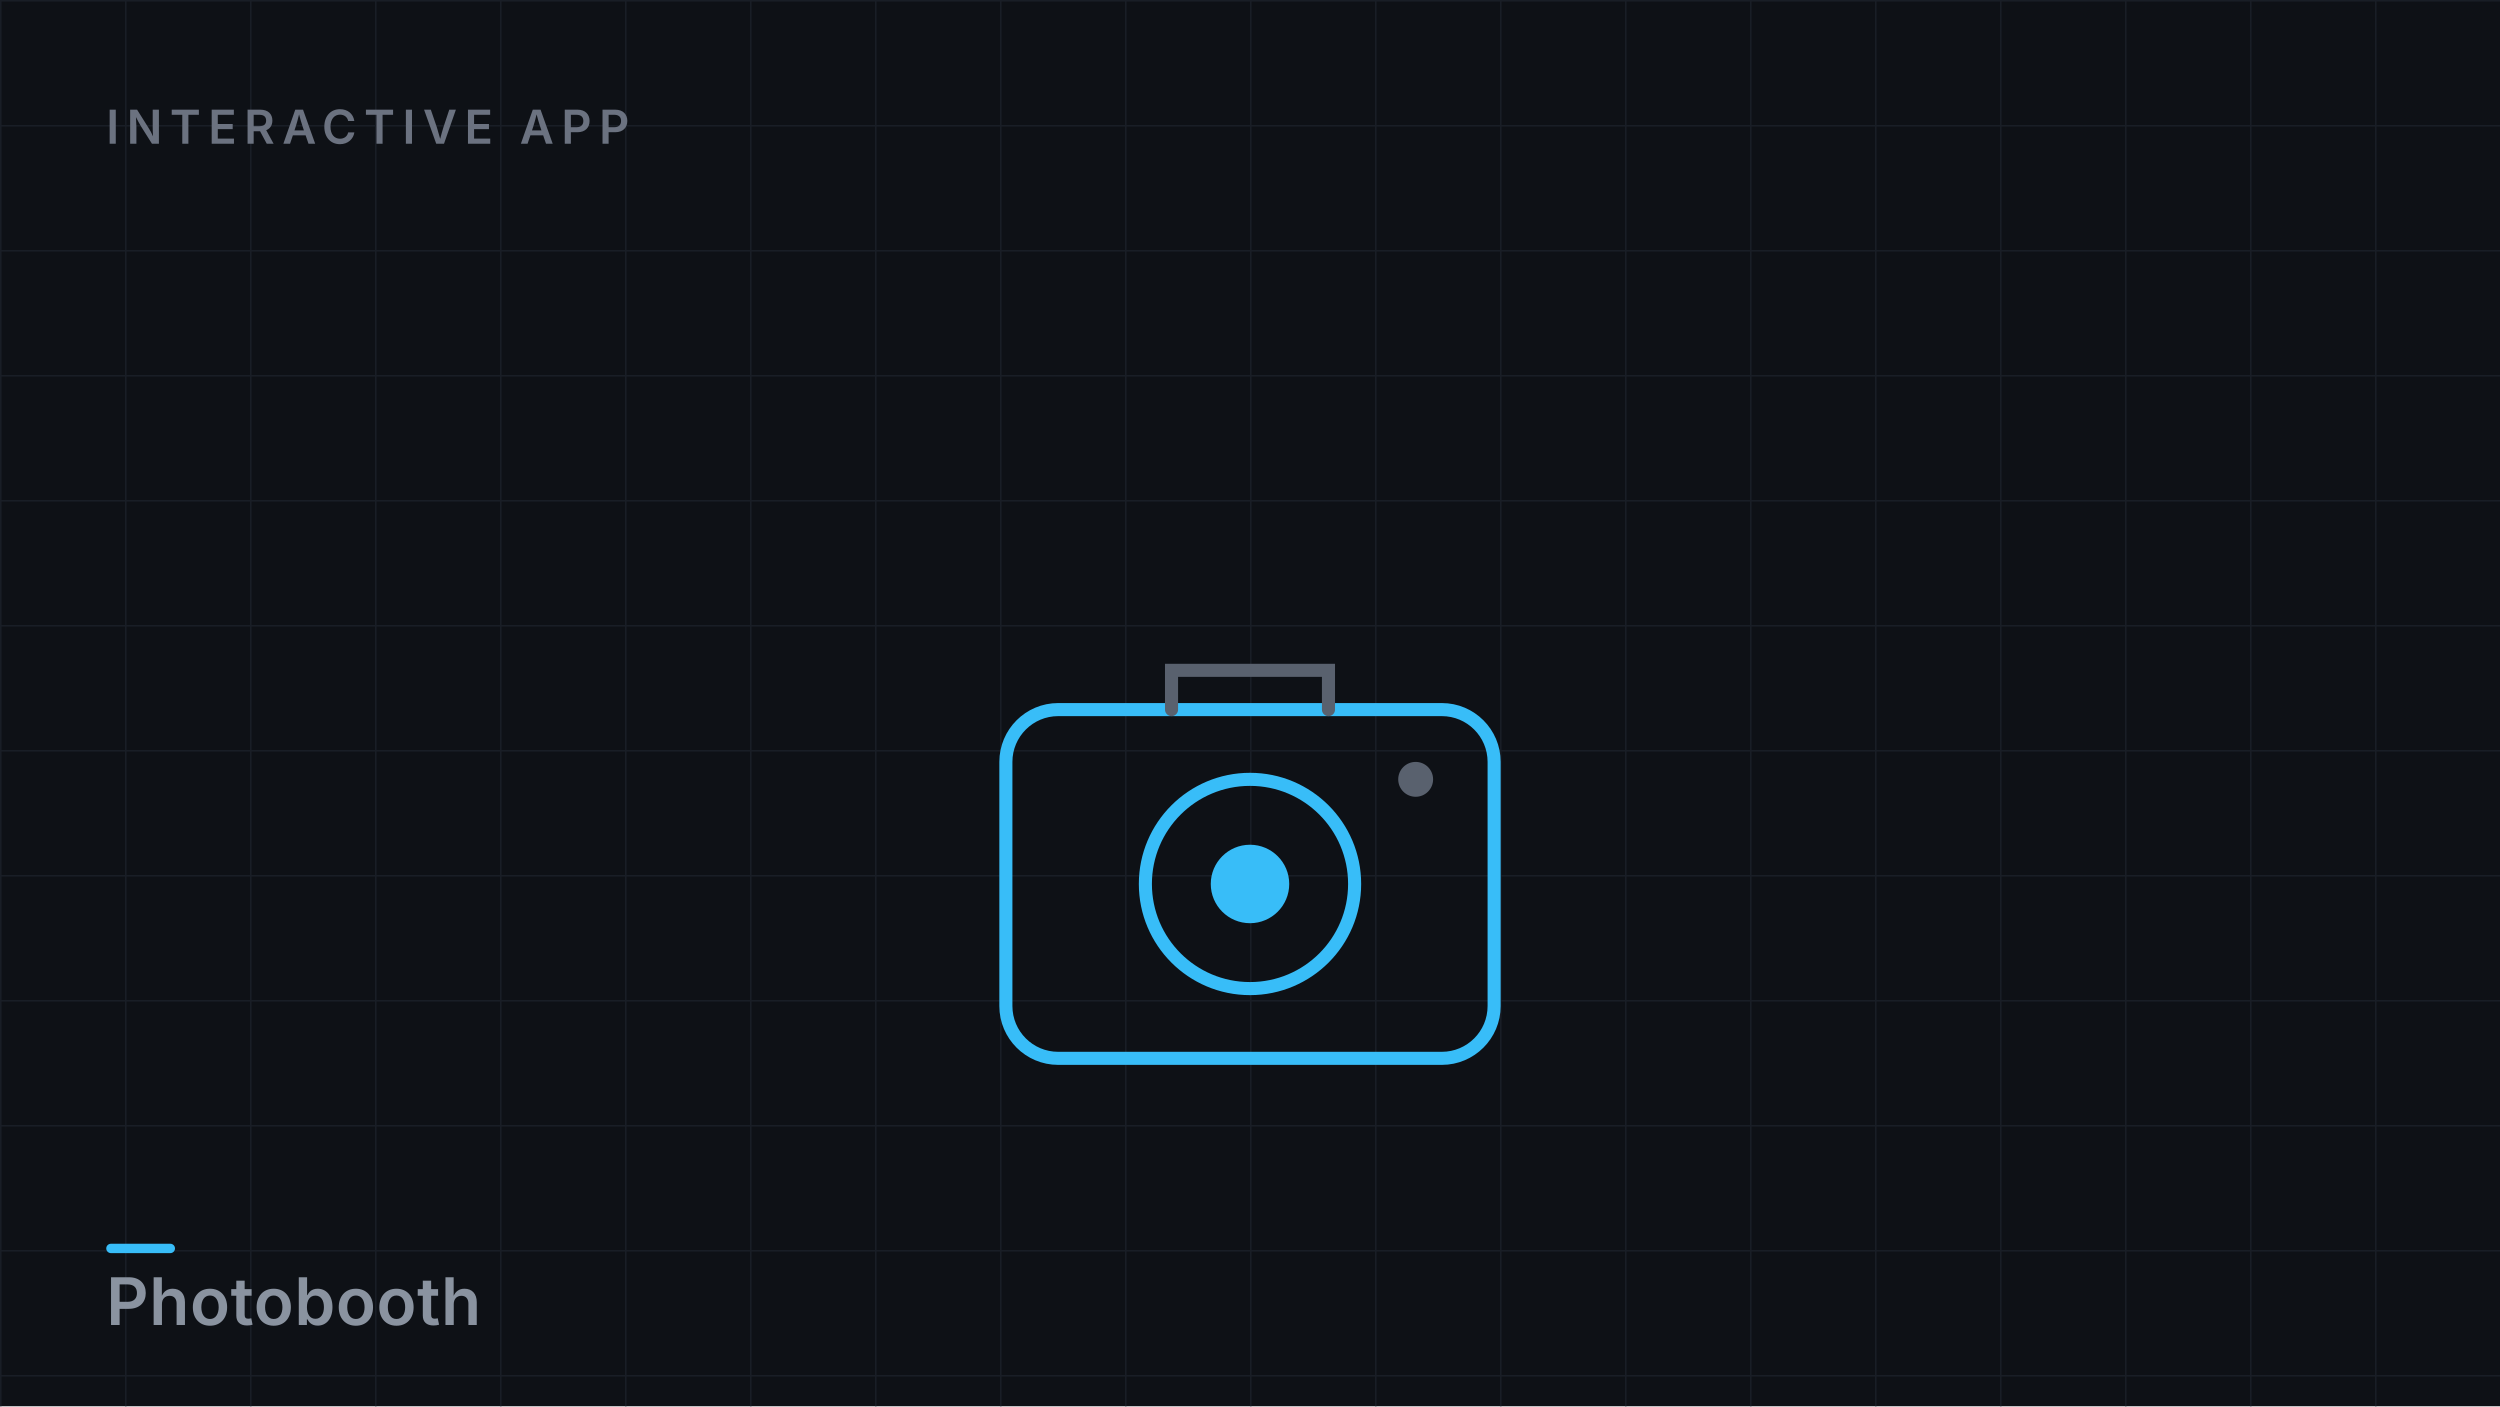
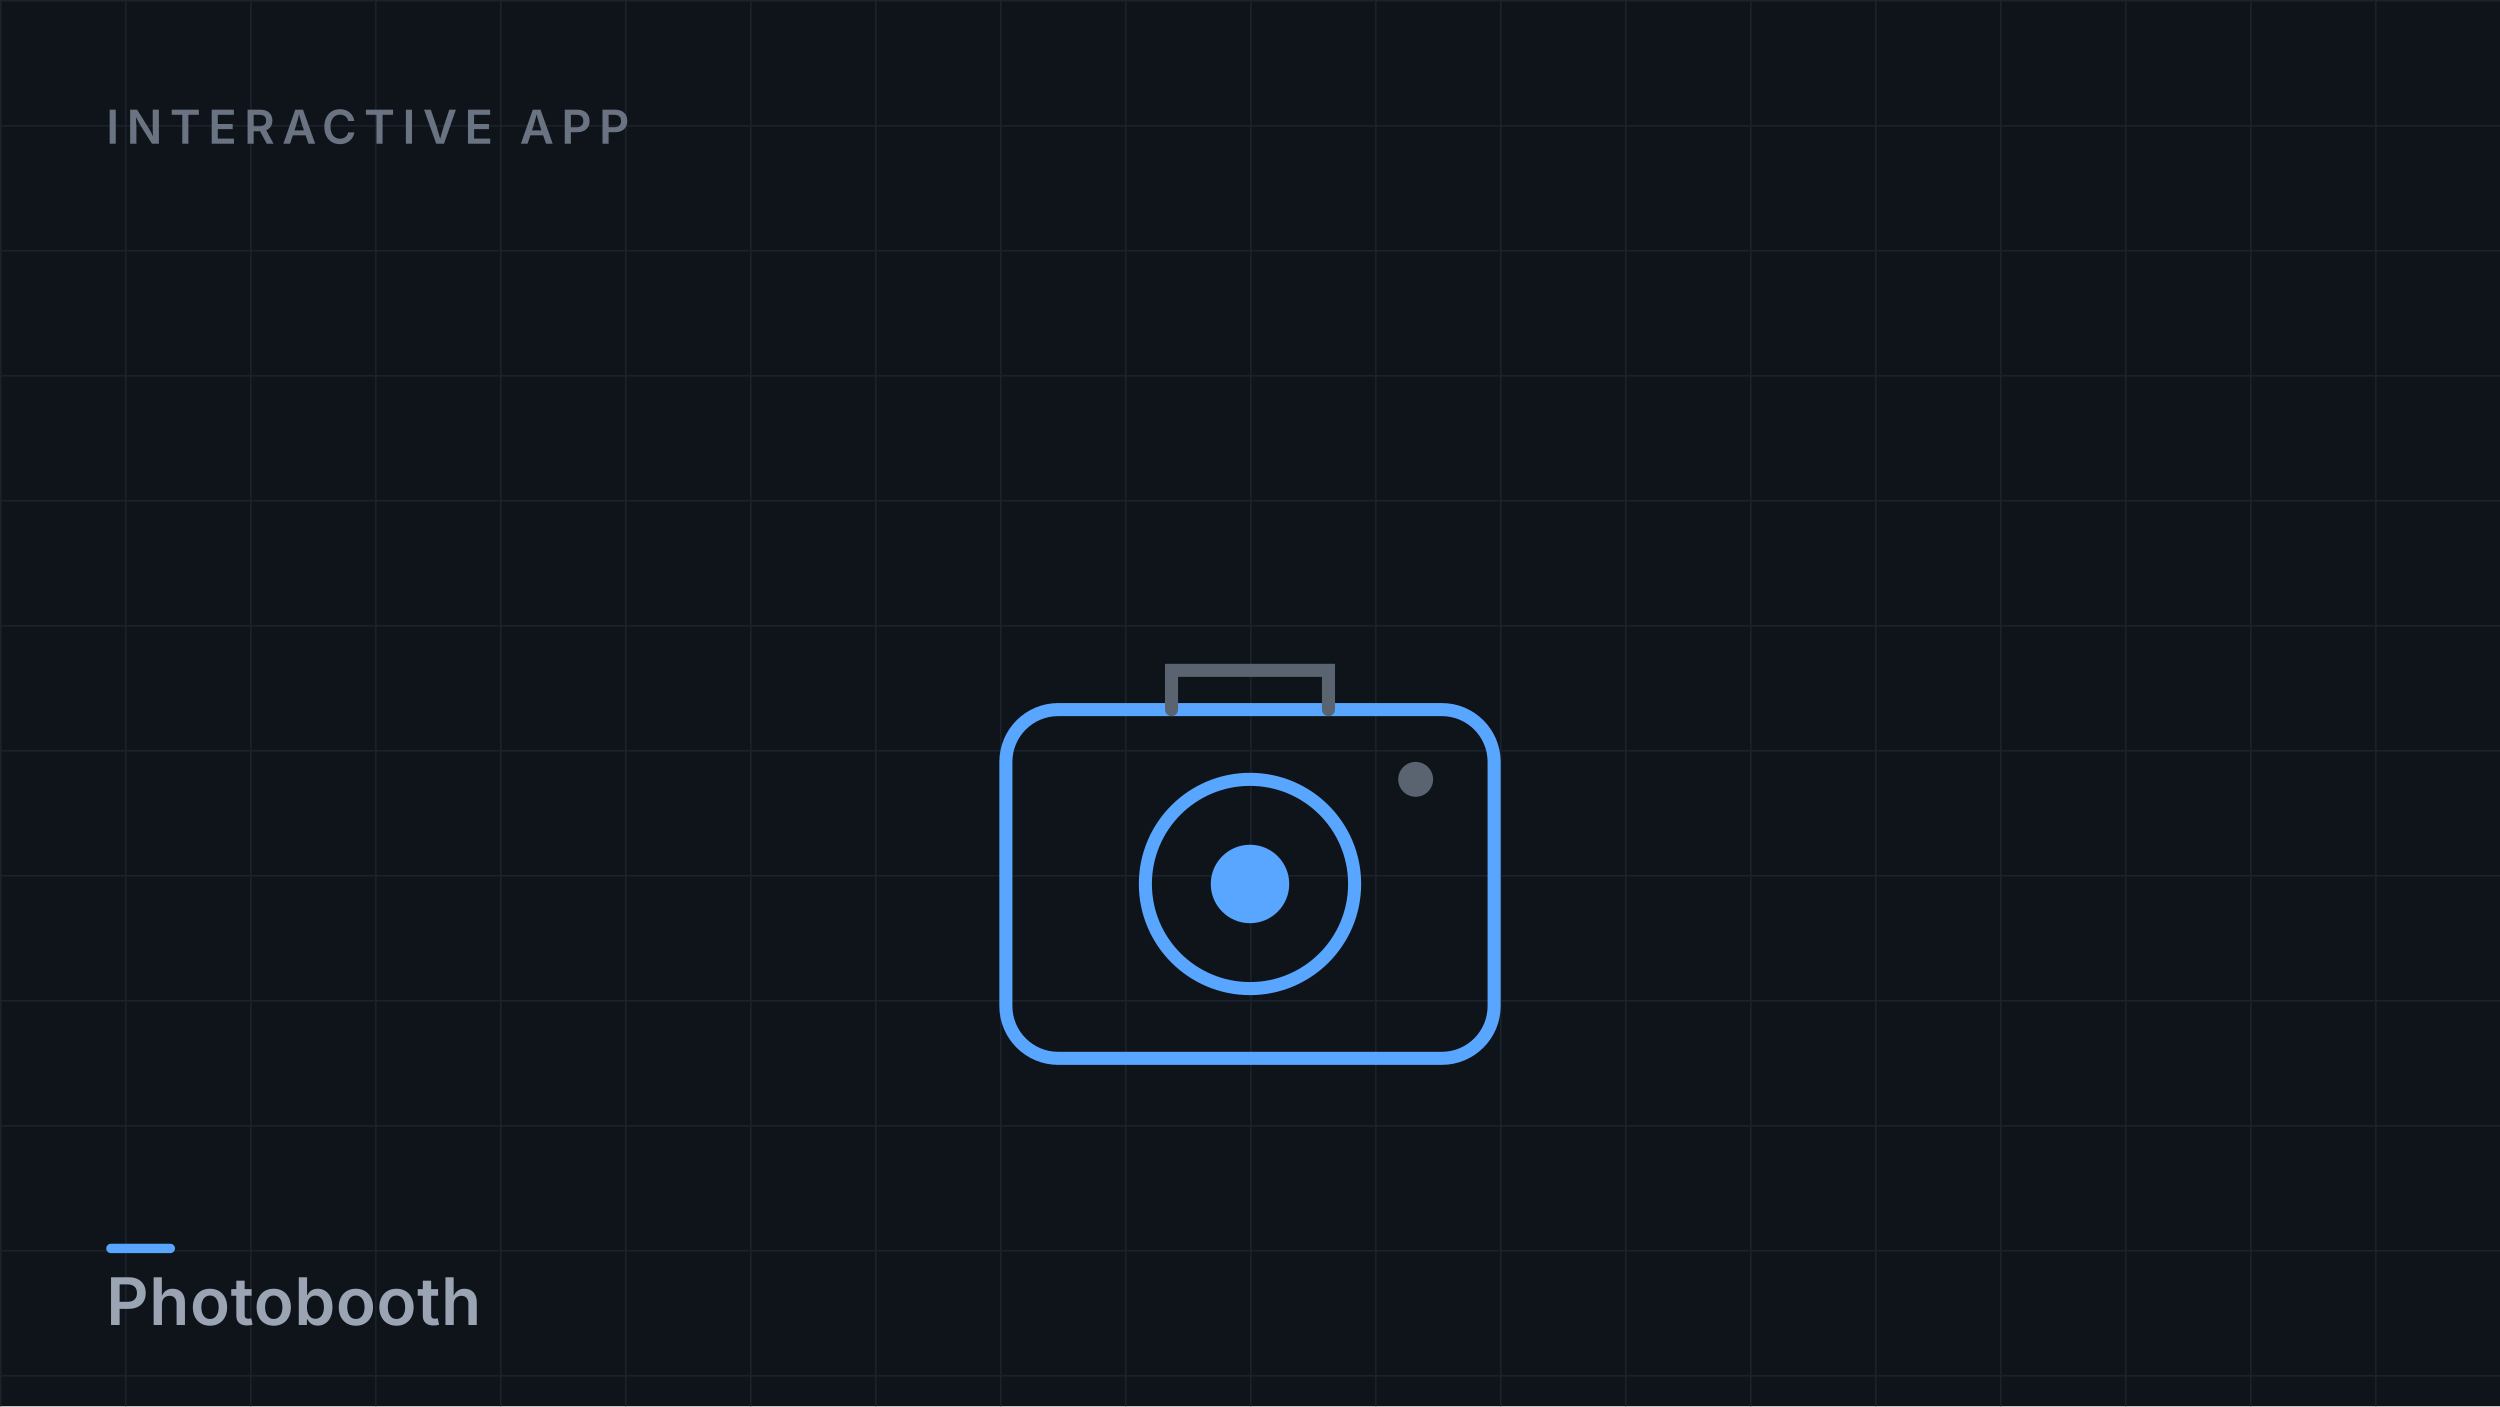
<svg xmlns="http://www.w3.org/2000/svg" viewBox="0 0 800 450" role="img" aria-label="Photobooth">
  <defs>
    <pattern id="g" width="40" height="40" patternUnits="userSpaceOnUse">
-       <path d="M40 0H0V40" fill="none" stroke="#191E26" stroke-width="1" />
+       <path d="M40 0H0V40" fill="none" stroke="#1C222C" stroke-width="1" />
    </pattern>
  </defs>
-   <rect width="800" height="450" fill="#0E1116" />
+   <rect width="800" height="450" fill="#0F131A" />
  <rect width="800" height="450" fill="url(#g)" />
-   <text x="34" y="46" fill="#6B7280" font-family="Inter, system-ui, sans-serif" font-size="15" font-weight="600" letter-spacing="2.4">INTERACTIVE APP</text>
+   <text x="34" y="46" fill="#6A7381" font-family="Inter, system-ui, sans-serif" font-size="15" font-weight="600" letter-spacing="2.4">INTERACTIVE APP</text>
  <g transform="translate(260.5 135.0) scale(1.395)">
-     <rect x="44" y="66" width="112" height="80" rx="12" fill="none" stroke="#38BDF8" stroke-width="3" />
-     <path d="M82 66v-9h36v9" fill="none" stroke="#59616E" stroke-width="3" stroke-linecap="round" />
-     <circle cx="100" cy="106" r="24" fill="none" stroke="#38BDF8" stroke-width="3" />
-     <circle cx="100" cy="106" r="9" fill="#38BDF8" />
-     <circle cx="138" cy="82" r="4" fill="#59616E" />
+     <rect x="44" y="66" width="112" height="80" rx="12" fill="none" stroke="#58A6FF" stroke-width="3" />
+     <path d="M82 66v-9h36v9" fill="none" stroke="#5A6470" stroke-width="3" stroke-linecap="round" />
+     <circle cx="100" cy="106" r="24" fill="none" stroke="#58A6FF" stroke-width="3" />
+     <circle cx="100" cy="106" r="9" fill="#58A6FF" />
+     <circle cx="138" cy="82" r="4" fill="#5A6470" />
  </g>
-   <rect x="34" y="398" width="22" height="3" rx="1.5" fill="#38BDF8" />
-   <text x="34" y="424" fill="#8A93A0" font-family="Inter, system-ui, sans-serif" font-size="21" font-weight="600" letter-spacing="0.2">Photobooth</text>
+   <rect x="34" y="398" width="22" height="3" rx="1.5" fill="#58A6FF" />
+   <text x="34" y="424" fill="#9BA4B2" font-family="Inter, system-ui, sans-serif" font-size="21" font-weight="600" letter-spacing="0.2">Photobooth</text>
</svg>
